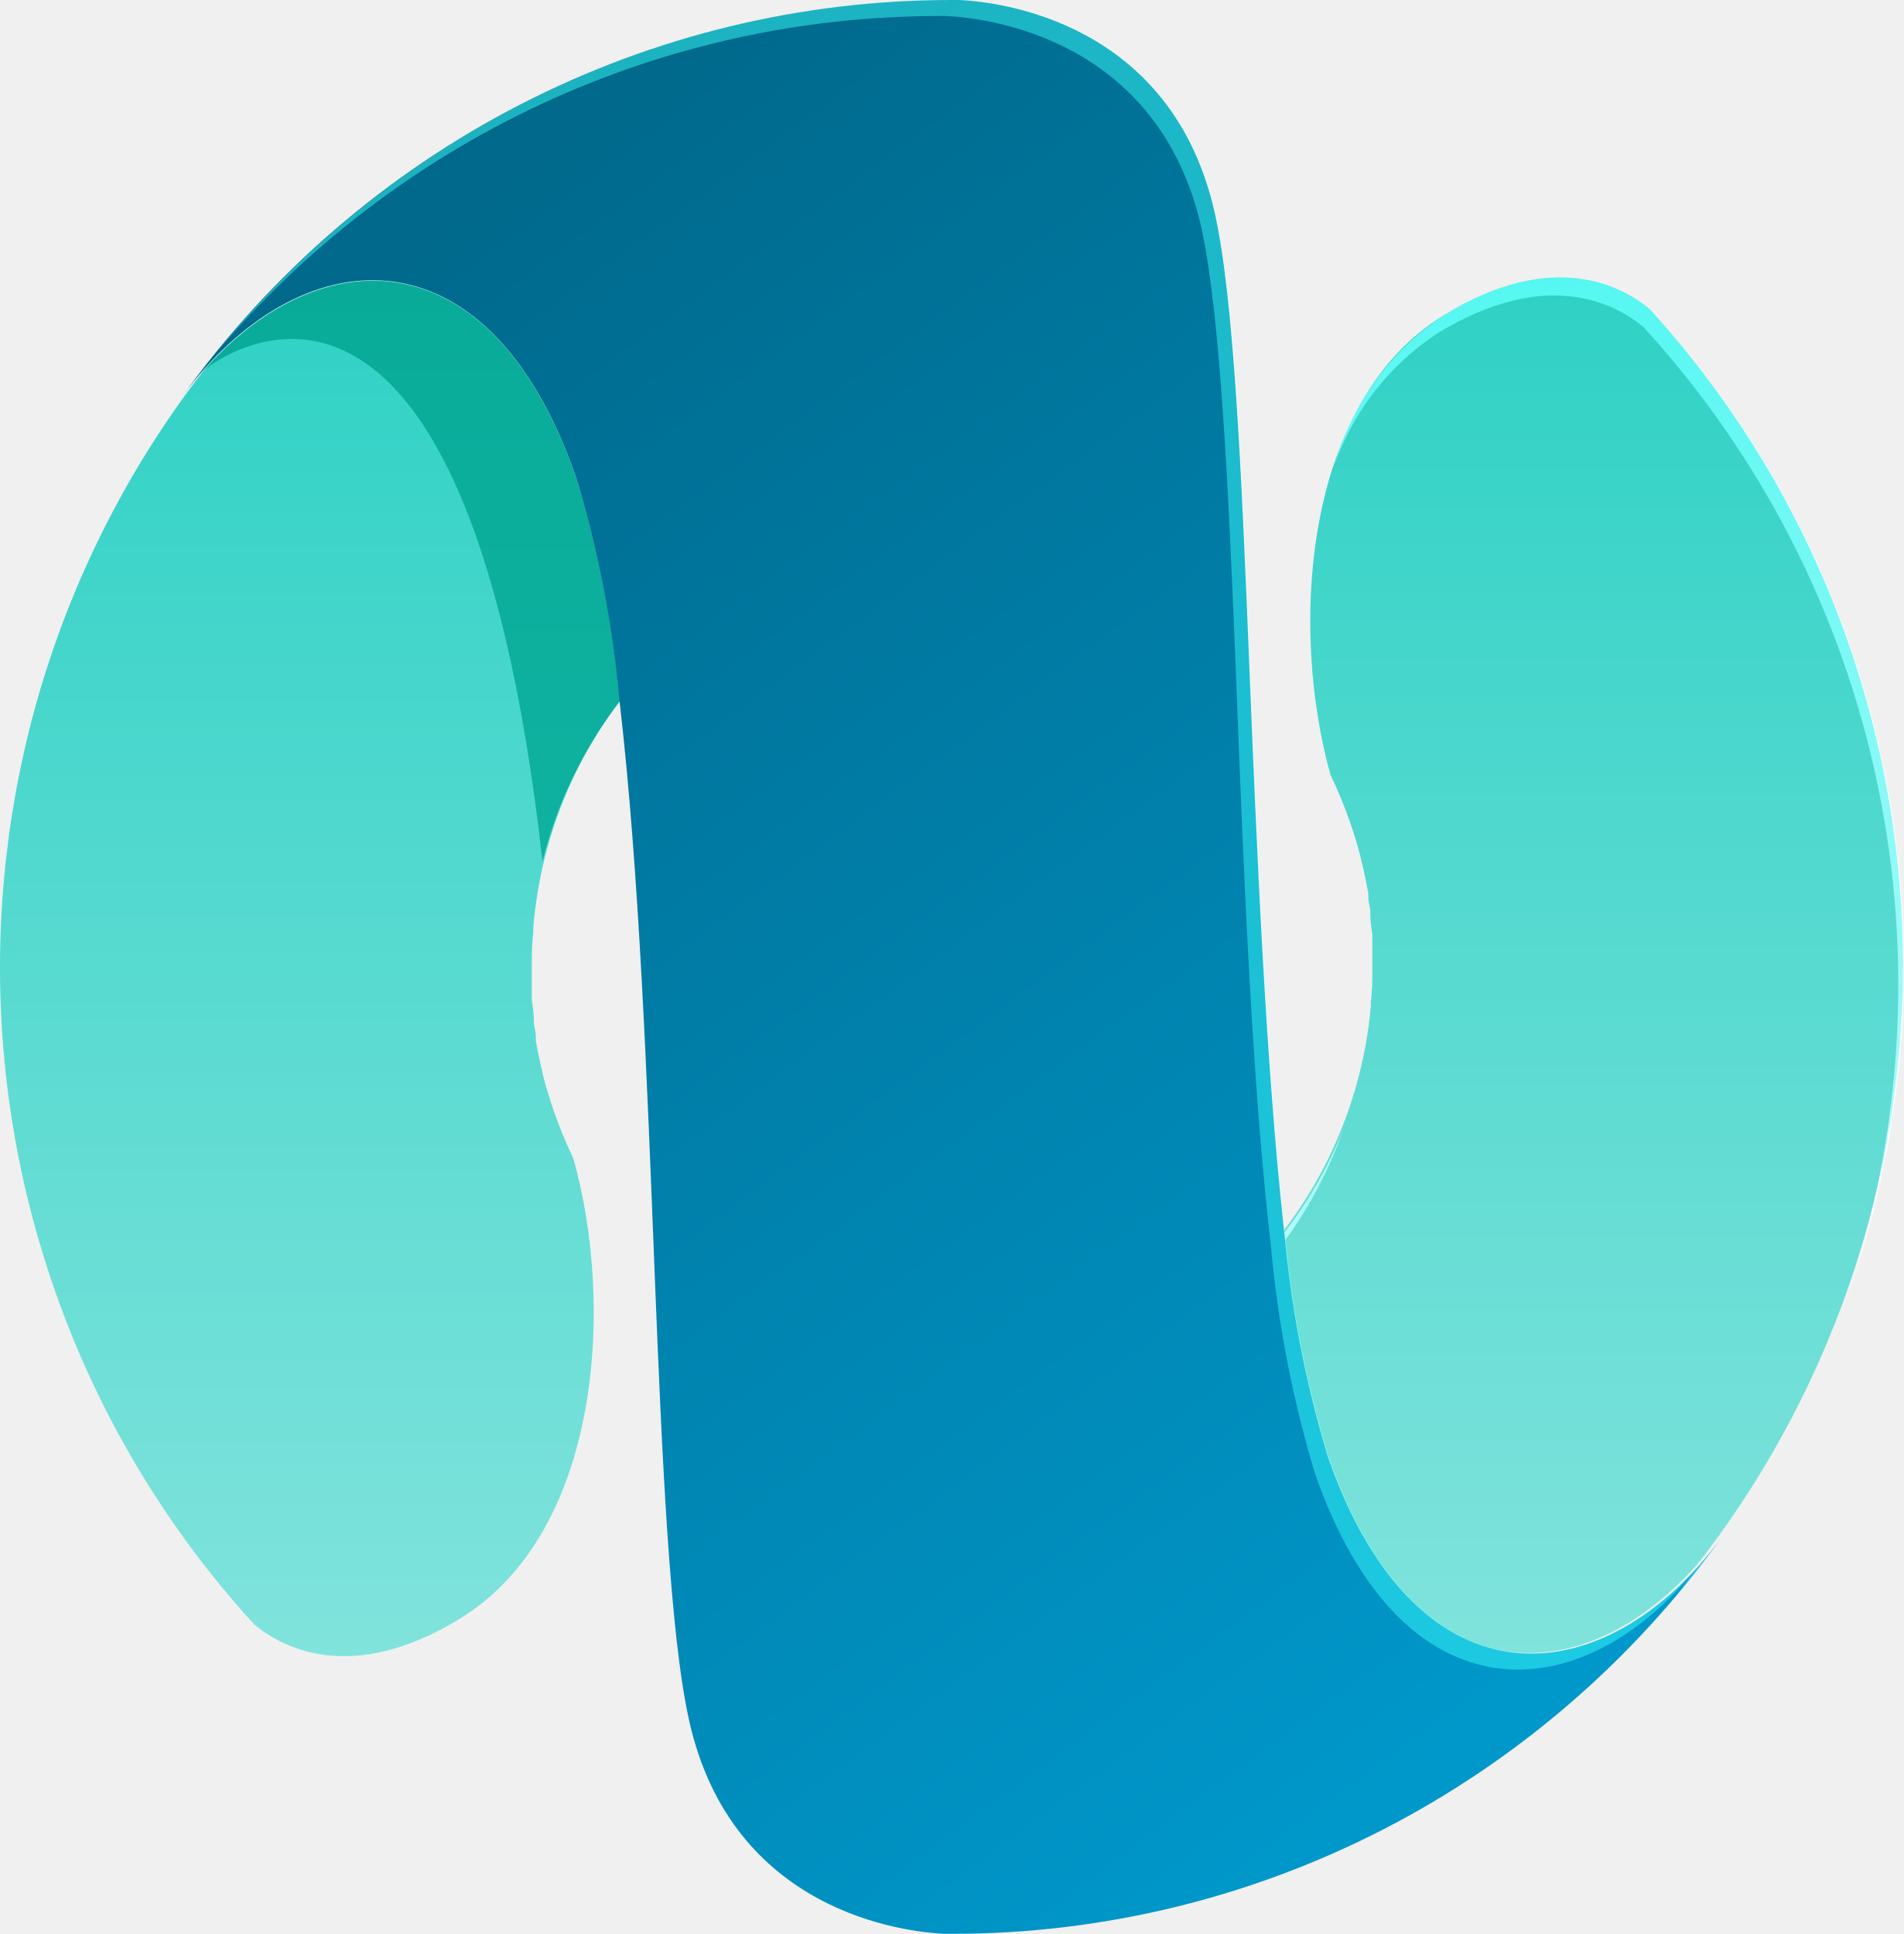
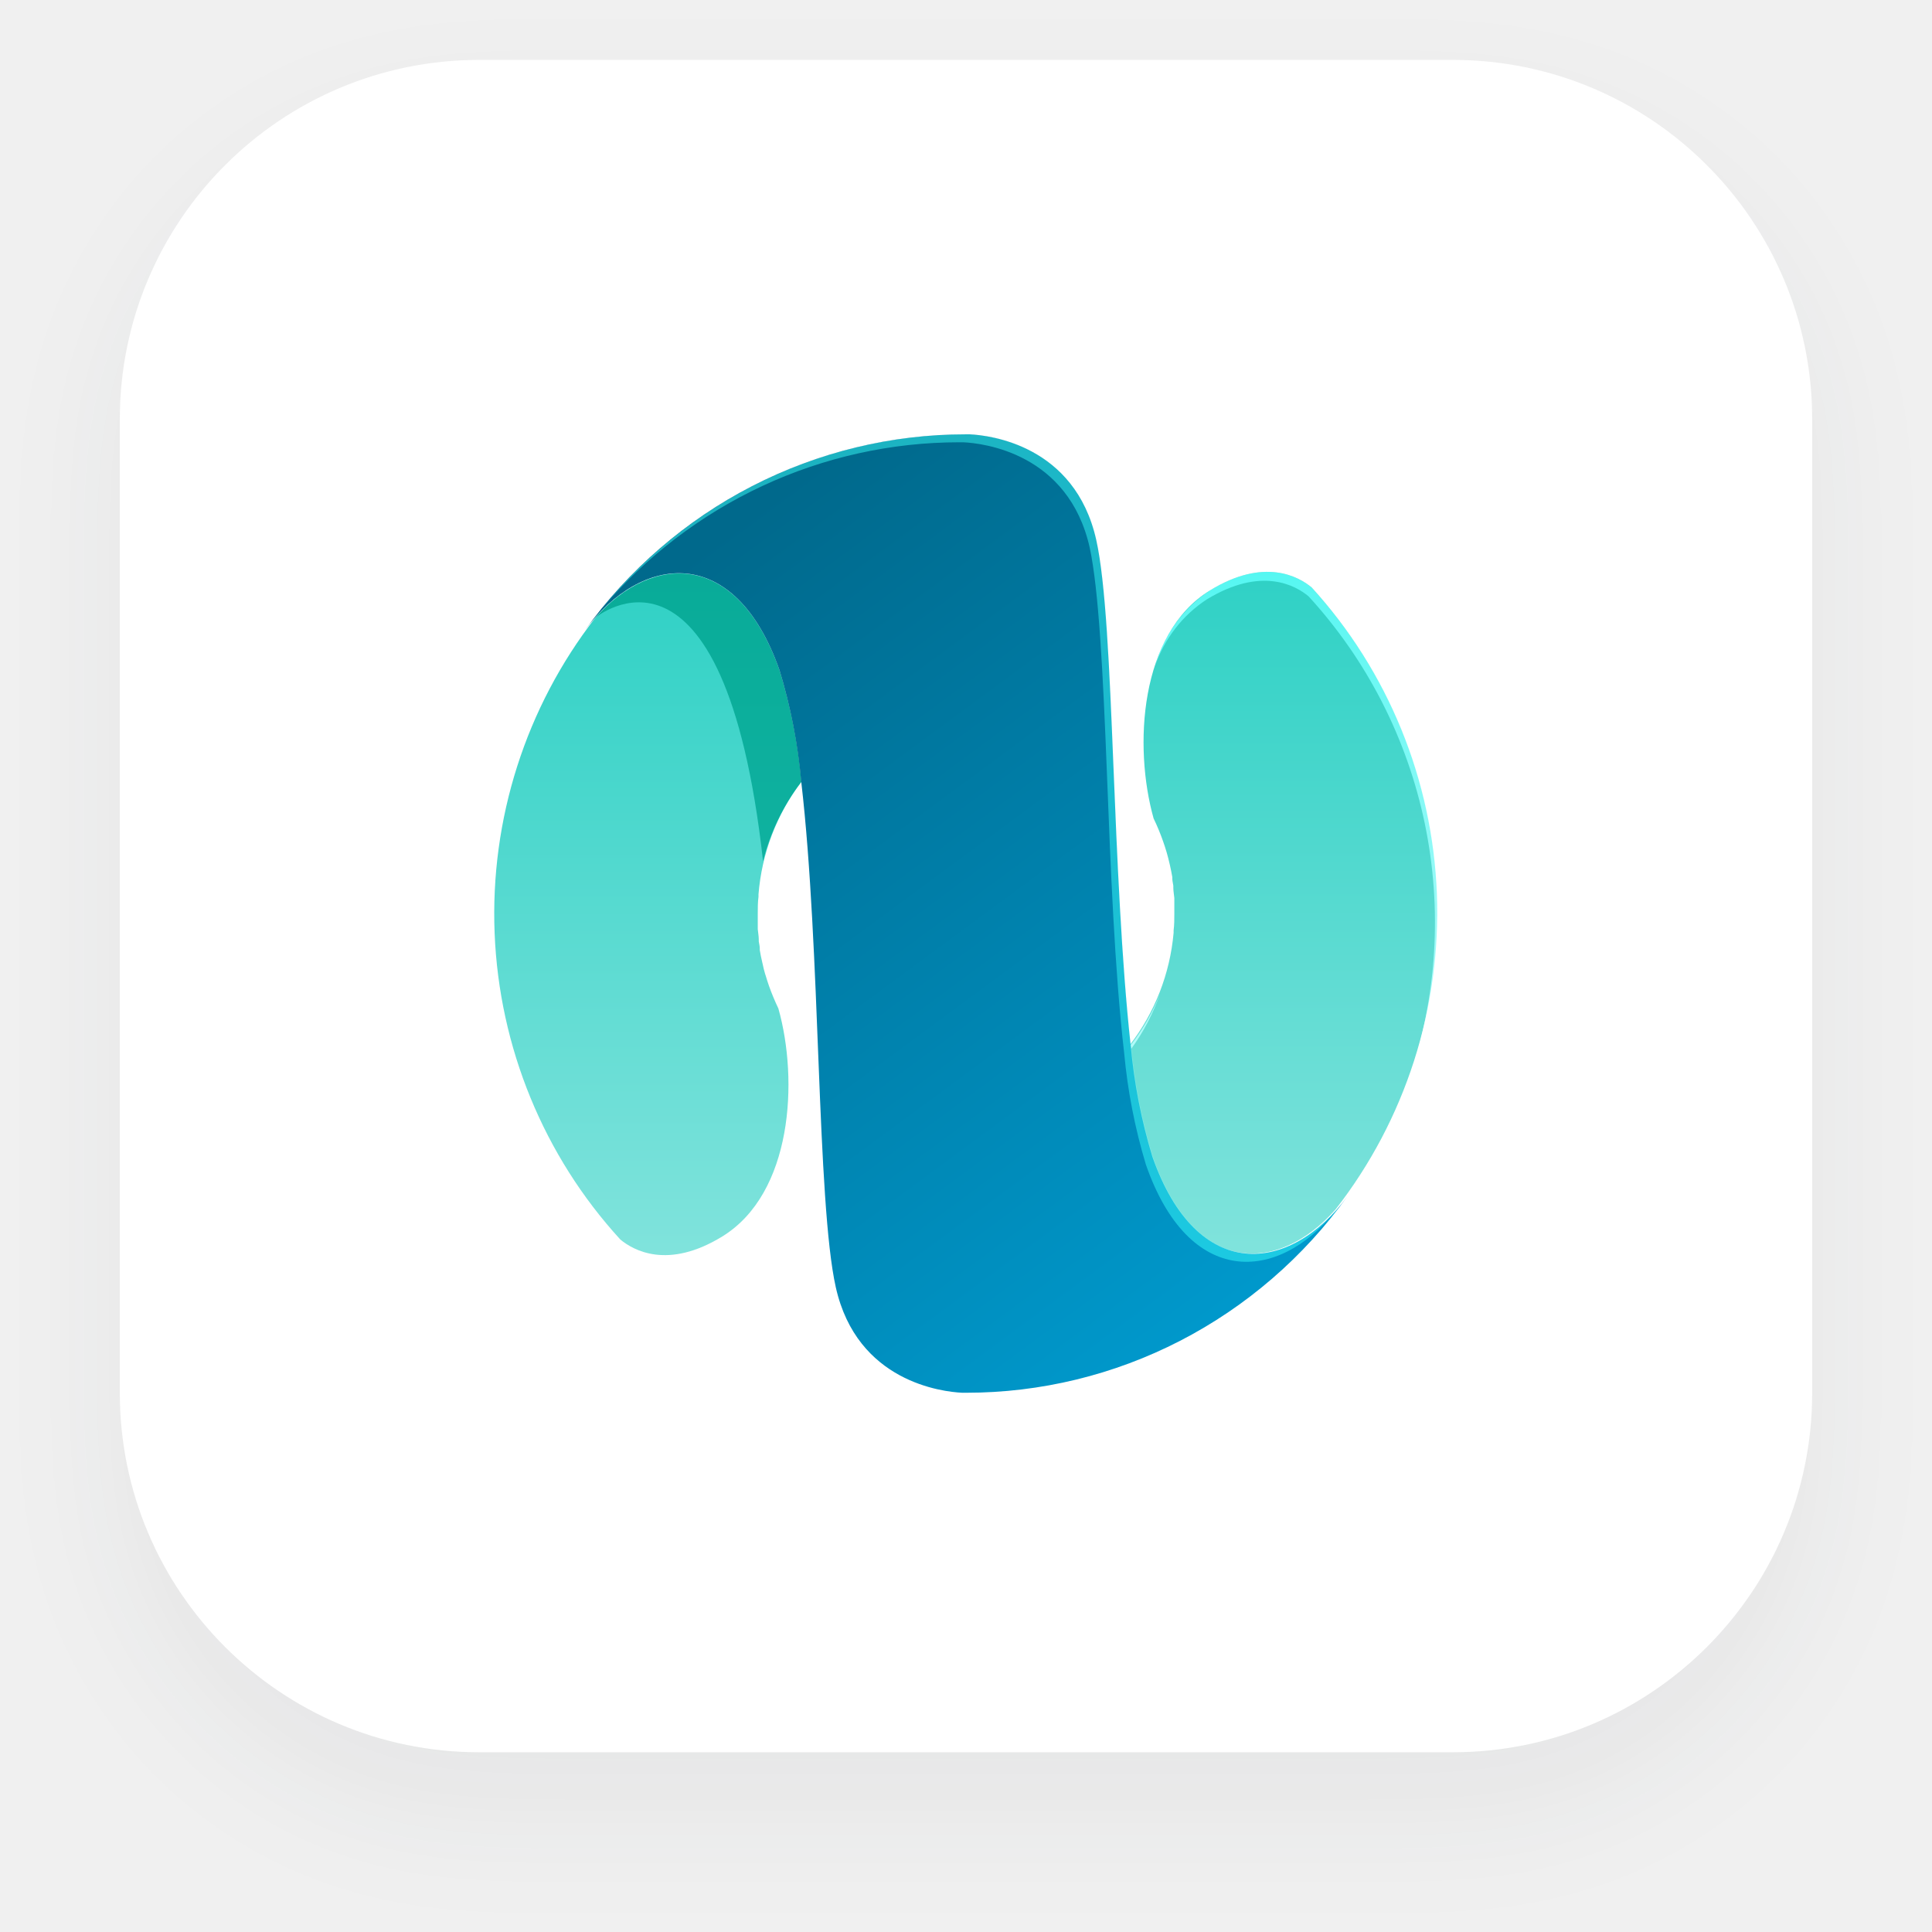
- <svg xmlns="http://www.w3.org/2000/svg" width="63" height="64" viewBox="0 0 63 64" fill="none">
-   <path d="M18.346 36.831C18.267 36.596 18.187 36.361 18.12 36.127C18.103 36.084 18.089 36.041 18.078 35.997C18.023 35.799 17.968 35.602 17.925 35.379C17.91 35.328 17.898 35.277 17.889 35.225C17.828 34.965 17.773 34.7 17.73 34.434C17.73 34.397 17.73 34.36 17.73 34.323C17.73 34.168 17.688 34.014 17.663 33.859C17.663 33.81 17.663 33.761 17.663 33.717C17.663 33.495 17.614 33.266 17.596 33.038C17.596 32.951 17.596 32.859 17.596 32.766C17.596 32.513 17.596 32.253 17.596 31.994C17.596 31.617 17.596 31.246 17.645 30.876C17.645 30.826 17.645 30.771 17.645 30.715C17.864 27.981 18.858 25.37 20.509 23.197C20.28 20.682 19.794 18.197 19.058 15.784C16.256 7.753 10.583 7.901 6.757 12.238C2.108 18.225 -0.279 25.698 0.026 33.312C0.33 40.926 3.308 48.179 8.42 53.764C9.286 54.48 11.583 55.796 15.226 53.56C19.918 50.675 20.32 43.126 18.973 38.338C18.739 37.847 18.529 37.344 18.346 36.831Z" fill="url(#paint0_linear_268_806)" />
-   <path d="M44.655 27.163C44.74 27.398 44.813 27.632 44.886 27.873L44.923 28.003C44.978 28.201 45.032 28.398 45.081 28.621L45.118 28.775C45.179 29.041 45.227 29.3 45.276 29.566V29.677C45.276 29.832 45.325 29.986 45.343 30.14V30.283C45.343 30.511 45.392 30.734 45.41 30.962V31.234C45.41 31.487 45.41 31.747 45.41 32.006C45.41 32.383 45.41 32.754 45.361 33.124C45.361 33.18 45.361 33.229 45.361 33.285C45.119 36.022 44.099 38.629 42.425 40.791C42.659 43.305 43.145 45.789 43.875 48.204C46.678 56.235 52.35 56.087 56.176 51.75C60.835 45.771 63.233 38.302 62.941 30.688C62.648 23.074 59.683 15.817 54.58 10.224C53.721 9.507 51.418 8.191 47.78 10.428C43.083 13.313 42.681 20.862 44.027 25.649C44.265 26.141 44.474 26.647 44.655 27.163Z" fill="url(#paint1_linear_268_806)" />
-   <g style="mix-blend-mode:screen">
-     <path d="M63 32C63.016 23.922 60.006 16.139 54.58 10.224C53.721 9.507 51.418 8.191 47.78 10.428C46.003 11.604 44.705 13.392 44.125 15.463C44.756 13.633 45.972 12.07 47.579 11.021C51.235 8.791 53.52 10.1 54.379 10.823C58.273 15.073 60.953 20.317 62.134 25.993C63.314 31.669 62.95 37.563 61.081 43.046C62.359 39.508 63.009 35.768 63 32ZM42.528 41.038C43.352 39.907 44.005 38.657 44.466 37.331C43.973 38.574 43.309 39.739 42.492 40.791L42.528 41.038Z" fill="url(#paint2_linear_268_806)" />
+ <svg xmlns="http://www.w3.org/2000/svg" width="129" height="129" viewBox="0 0 129 129" fill="none">
+   <g filter="url(#filter0_d_274_1072)">
+     <rect x="8" y="4" width="113" height="113" rx="24" fill="white" />
  </g>
-   <path d="M56.968 50.879C53.166 56.056 46.927 56.76 43.942 48.229C43.206 45.798 42.72 43.298 42.492 40.766C41.883 35.206 41.59 28.238 41.334 21.918C41.078 15.598 40.828 9.872 40.195 7.042C38.769 0.704 33.054 0.062 31.75 4.82387e-06H31.488C26.526 -0.003 21.633 1.184 17.209 3.463C12.786 5.742 8.956 9.05 6.032 13.115C9.828 7.938 16.073 7.234 19.053 15.765C19.791 18.195 20.277 20.696 20.503 23.228C21.149 28.788 21.411 35.756 21.66 42.076C21.91 48.395 22.172 54.122 22.806 56.951C24.226 63.29 29.947 63.932 31.244 63.994H31.512C36.474 63.995 41.367 62.808 45.79 60.529C50.214 58.25 54.044 54.943 56.968 50.879Z" fill="url(#paint3_linear_268_806)" />
-   <g style="mix-blend-mode:screen" opacity="0.6">
-     <path d="M56.152 51.873C55.902 52.207 55.658 52.541 55.396 52.856C55.945 52.238 56.475 51.565 56.968 50.879C56.706 51.231 56.432 51.565 56.152 51.873ZM56.152 51.873C52.326 56.099 46.732 56.154 43.966 48.216C43.231 45.786 42.745 43.285 42.516 40.754C41.907 35.194 41.614 28.226 41.358 21.906C41.103 15.586 40.853 9.859 40.219 7.03C38.793 0.692 33.078 0.049 31.774 -0.012H31.512C26.857 -0.014 22.259 1.031 18.05 3.048C13.841 5.065 10.126 8.003 7.172 11.651C10.127 8.162 13.792 5.362 17.914 3.443C22.037 1.524 26.519 0.531 31.055 0.531H31.317C32.621 0.593 38.343 1.236 39.762 7.574C40.371 10.403 40.652 16.08 40.902 22.449C41.151 28.819 41.419 35.75 42.059 41.297C42.291 43.826 42.777 46.325 43.509 48.754C46.379 57.019 52.338 56.624 56.14 51.886L56.152 51.873ZM6.032 13.115C6.154 12.954 6.276 12.794 6.404 12.639C6.276 12.806 6.154 12.954 6.032 13.115Z" fill="#2FD1C5" />
-   </g>
-   <g style="mix-blend-mode:multiply">
-     <path d="M17.95 28.503C18.43 26.578 19.302 24.774 20.509 23.209C20.28 20.694 19.794 18.21 19.059 15.796C16.256 7.765 10.584 7.914 6.757 12.25C6.757 12.219 15.342 5.134 17.95 28.503Z" fill="#2FD1C5" />
+   <g clip-path="url(#clip0_274_1072)">
+     <path d="M51.346 65.831C51.267 65.596 51.187 65.361 51.12 65.127C51.103 65.084 51.089 65.041 51.078 64.997C51.023 64.799 50.968 64.602 50.925 64.379C50.91 64.328 50.898 64.277 50.889 64.225C50.828 63.965 50.773 63.7 50.73 63.434C50.73 63.397 50.73 63.36 50.73 63.323C50.73 63.168 50.688 63.014 50.663 62.859C50.663 62.81 50.663 62.761 50.663 62.717C50.663 62.495 50.614 62.266 50.596 62.038C50.596 61.951 50.596 61.859 50.596 61.766C50.596 61.513 50.596 61.253 50.596 60.994C50.596 60.617 50.596 60.246 50.645 59.876C50.645 59.826 50.645 59.771 50.645 59.715C50.864 56.981 51.858 54.37 53.509 52.197C53.28 49.682 52.794 47.197 52.059 44.784C49.256 36.753 43.583 36.901 39.757 41.238C35.108 47.225 32.721 54.699 33.026 62.312C33.331 69.926 36.308 77.179 41.42 82.764C42.286 83.48 44.583 84.796 48.226 82.56C52.918 79.675 53.32 72.126 51.973 67.338C51.739 66.847 51.529 66.344 51.346 65.831Z" fill="url(#paint0_linear_274_1072)" />
+     <path d="M77.655 56.163C77.74 56.398 77.813 56.632 77.886 56.873L77.923 57.003C77.978 57.201 78.032 57.398 78.081 57.621L78.118 57.775C78.179 58.041 78.228 58.3 78.276 58.566V58.677C78.276 58.832 78.325 58.986 78.343 59.141V59.283C78.343 59.511 78.392 59.734 78.41 59.962V60.234C78.41 60.487 78.41 60.747 78.41 61.006C78.41 61.383 78.41 61.754 78.362 62.124C78.362 62.18 78.362 62.229 78.362 62.285C78.119 65.022 77.099 67.629 75.425 69.791C75.659 72.305 76.145 74.789 76.875 77.204C79.678 85.235 85.35 85.087 89.176 80.75C93.835 74.771 96.234 67.302 95.941 59.688C95.648 52.074 92.683 44.817 87.58 39.224C86.721 38.507 84.418 37.191 80.78 39.428C76.083 42.313 75.681 49.862 77.027 54.649C77.265 55.141 77.474 55.647 77.655 56.163Z" fill="url(#paint1_linear_274_1072)" />
+     <g style="mix-blend-mode:screen">
+       <path d="M96 61C96.016 52.922 93.006 45.139 87.58 39.224C86.721 38.507 84.418 37.191 80.78 39.428C79.003 40.604 77.705 42.392 77.125 44.463C77.756 42.633 78.972 41.07 80.579 40.021C84.235 37.791 86.52 39.1 87.379 39.823C91.273 44.073 93.953 49.317 95.134 54.993C96.314 60.669 95.95 66.563 94.081 72.046C95.359 68.507 96.009 64.768 96 61ZM75.528 70.038C76.352 68.907 77.005 67.657 77.466 66.331C76.973 67.574 76.309 68.739 75.492 69.791L75.528 70.038Z" fill="url(#paint2_linear_274_1072)" />
+     </g>
+     <path d="M89.968 79.879C86.166 85.056 79.927 85.76 76.942 77.229C76.206 74.798 75.72 72.298 75.492 69.766C74.882 64.206 74.59 57.238 74.334 50.918C74.078 44.598 73.829 38.872 73.195 36.042C71.769 29.704 66.054 29.062 64.75 29H64.488C59.526 28.997 54.633 30.184 50.209 32.463C45.785 34.742 41.956 38.05 39.032 42.115C42.828 36.938 49.073 36.234 52.053 44.765C52.791 47.195 53.277 49.696 53.503 52.228C54.149 57.788 54.411 64.756 54.66 71.076C54.91 77.395 55.172 83.122 55.806 85.951C57.225 92.29 62.947 92.932 64.244 92.994H64.513C69.475 92.995 74.367 91.808 78.79 89.529C83.214 87.25 87.044 83.943 89.968 79.879Z" fill="url(#paint3_linear_274_1072)" />
+     <g style="mix-blend-mode:screen" opacity="0.6">
+       <path d="M89.152 80.873C88.902 81.207 88.658 81.541 88.396 81.856C88.945 81.238 89.475 80.564 89.968 79.879C89.706 80.231 89.432 80.564 89.152 80.873ZM89.152 80.873C85.326 85.099 79.732 85.154 76.966 77.216C76.231 74.786 75.745 72.285 75.516 69.754C74.907 64.194 74.614 57.225 74.359 50.906C74.103 44.586 73.853 38.859 73.219 36.03C71.793 29.692 66.078 29.049 64.775 28.988H64.513C59.857 28.986 55.259 30.031 51.05 32.048C46.841 34.065 43.126 37.003 40.172 40.651C43.127 37.162 46.792 34.362 50.914 32.443C55.037 30.524 59.519 29.531 64.055 29.531H64.317C65.621 29.593 71.343 30.235 72.762 36.574C73.371 39.403 73.652 45.08 73.902 51.449C74.151 57.819 74.419 64.75 75.059 70.297C75.291 72.826 75.777 75.325 76.509 77.754C79.379 86.019 85.338 85.624 89.14 80.886L89.152 80.873ZM39.032 42.115C39.154 41.954 39.276 41.794 39.404 41.639C39.276 41.806 39.154 41.954 39.032 42.115Z" fill="#2FD1C5" />
+     </g>
+     <g style="mix-blend-mode:multiply">
+       <path d="M50.95 57.504C51.43 55.578 52.302 53.774 53.509 52.209C53.28 49.694 52.794 47.21 52.059 44.796C49.256 36.765 43.584 36.913 39.757 41.25C39.757 41.219 48.342 34.134 50.95 57.504Z" fill="#2FD1C5" />
+     </g>
  </g>
  <defs>
-     <linearGradient id="paint0_linear_268_806" x1="10.254" y1="9.284" x2="10.254" y2="54.806" gradientUnits="userSpaceOnUse">
+     <filter id="filter0_d_274_1072" x="0" y="0" width="129" height="129" filterUnits="userSpaceOnUse" color-interpolation-filters="sRGB">
+       <feFlood flood-opacity="0" result="BackgroundImageFix" />
+       <feColorMatrix in="SourceAlpha" type="matrix" values="0 0 0 0 0 0 0 0 0 0 0 0 0 0 0 0 0 0 127 0" result="hardAlpha" />
+       <feOffset dy="4" />
+       <feGaussianBlur stdDeviation="4" />
+       <feColorMatrix type="matrix" values="0 0 0 0 0.11 0 0 0 0 0.145 0 0 0 0 0.173 0 0 0 0.05 0" />
+       <feBlend mode="normal" in2="BackgroundImageFix" result="effect1_dropShadow_274_1072" />
+       <feBlend mode="normal" in="SourceGraphic" in2="effect1_dropShadow_274_1072" result="shape" />
+     </filter>
+     <linearGradient id="paint0_linear_274_1072" x1="43.254" y1="38.284" x2="43.254" y2="83.805" gradientUnits="userSpaceOnUse">
      <stop stop-color="#2FD1C5" />
      <stop offset="1" stop-color="#80E3DC" />
    </linearGradient>
-     <linearGradient id="paint1_linear_268_806" x1="52.695" y1="9.182" x2="52.695" y2="54.703" gradientUnits="userSpaceOnUse">
+     <linearGradient id="paint1_linear_274_1072" x1="85.695" y1="38.182" x2="85.695" y2="83.704" gradientUnits="userSpaceOnUse">
      <stop stop-color="#2FD1C5" />
      <stop offset="1" stop-color="#80E3DC" />
    </linearGradient>
-     <linearGradient id="paint2_linear_268_806" x1="52.746" y1="9.182" x2="52.746" y2="43.046" gradientUnits="userSpaceOnUse">
+     <linearGradient id="paint2_linear_274_1072" x1="85.746" y1="38.182" x2="85.746" y2="72.046" gradientUnits="userSpaceOnUse">
      <stop stop-color="#2FD1C5" />
      <stop offset="1" stop-color="#80E3DC" />
    </linearGradient>
-     <linearGradient id="paint3_linear_268_806" x1="14.623" y1="7.104" x2="51.223" y2="56.661" gradientUnits="userSpaceOnUse">
+     <linearGradient id="paint3_linear_274_1072" x1="47.623" y1="36.104" x2="84.223" y2="85.662" gradientUnits="userSpaceOnUse">
      <stop stop-color="#00698C" />
      <stop offset="1" stop-color="#0098CB" />
    </linearGradient>
+     <clipPath id="clip0_274_1072">
+       <rect width="63" height="64" fill="white" transform="translate(33 29)" />
+     </clipPath>
  </defs>
</svg>
